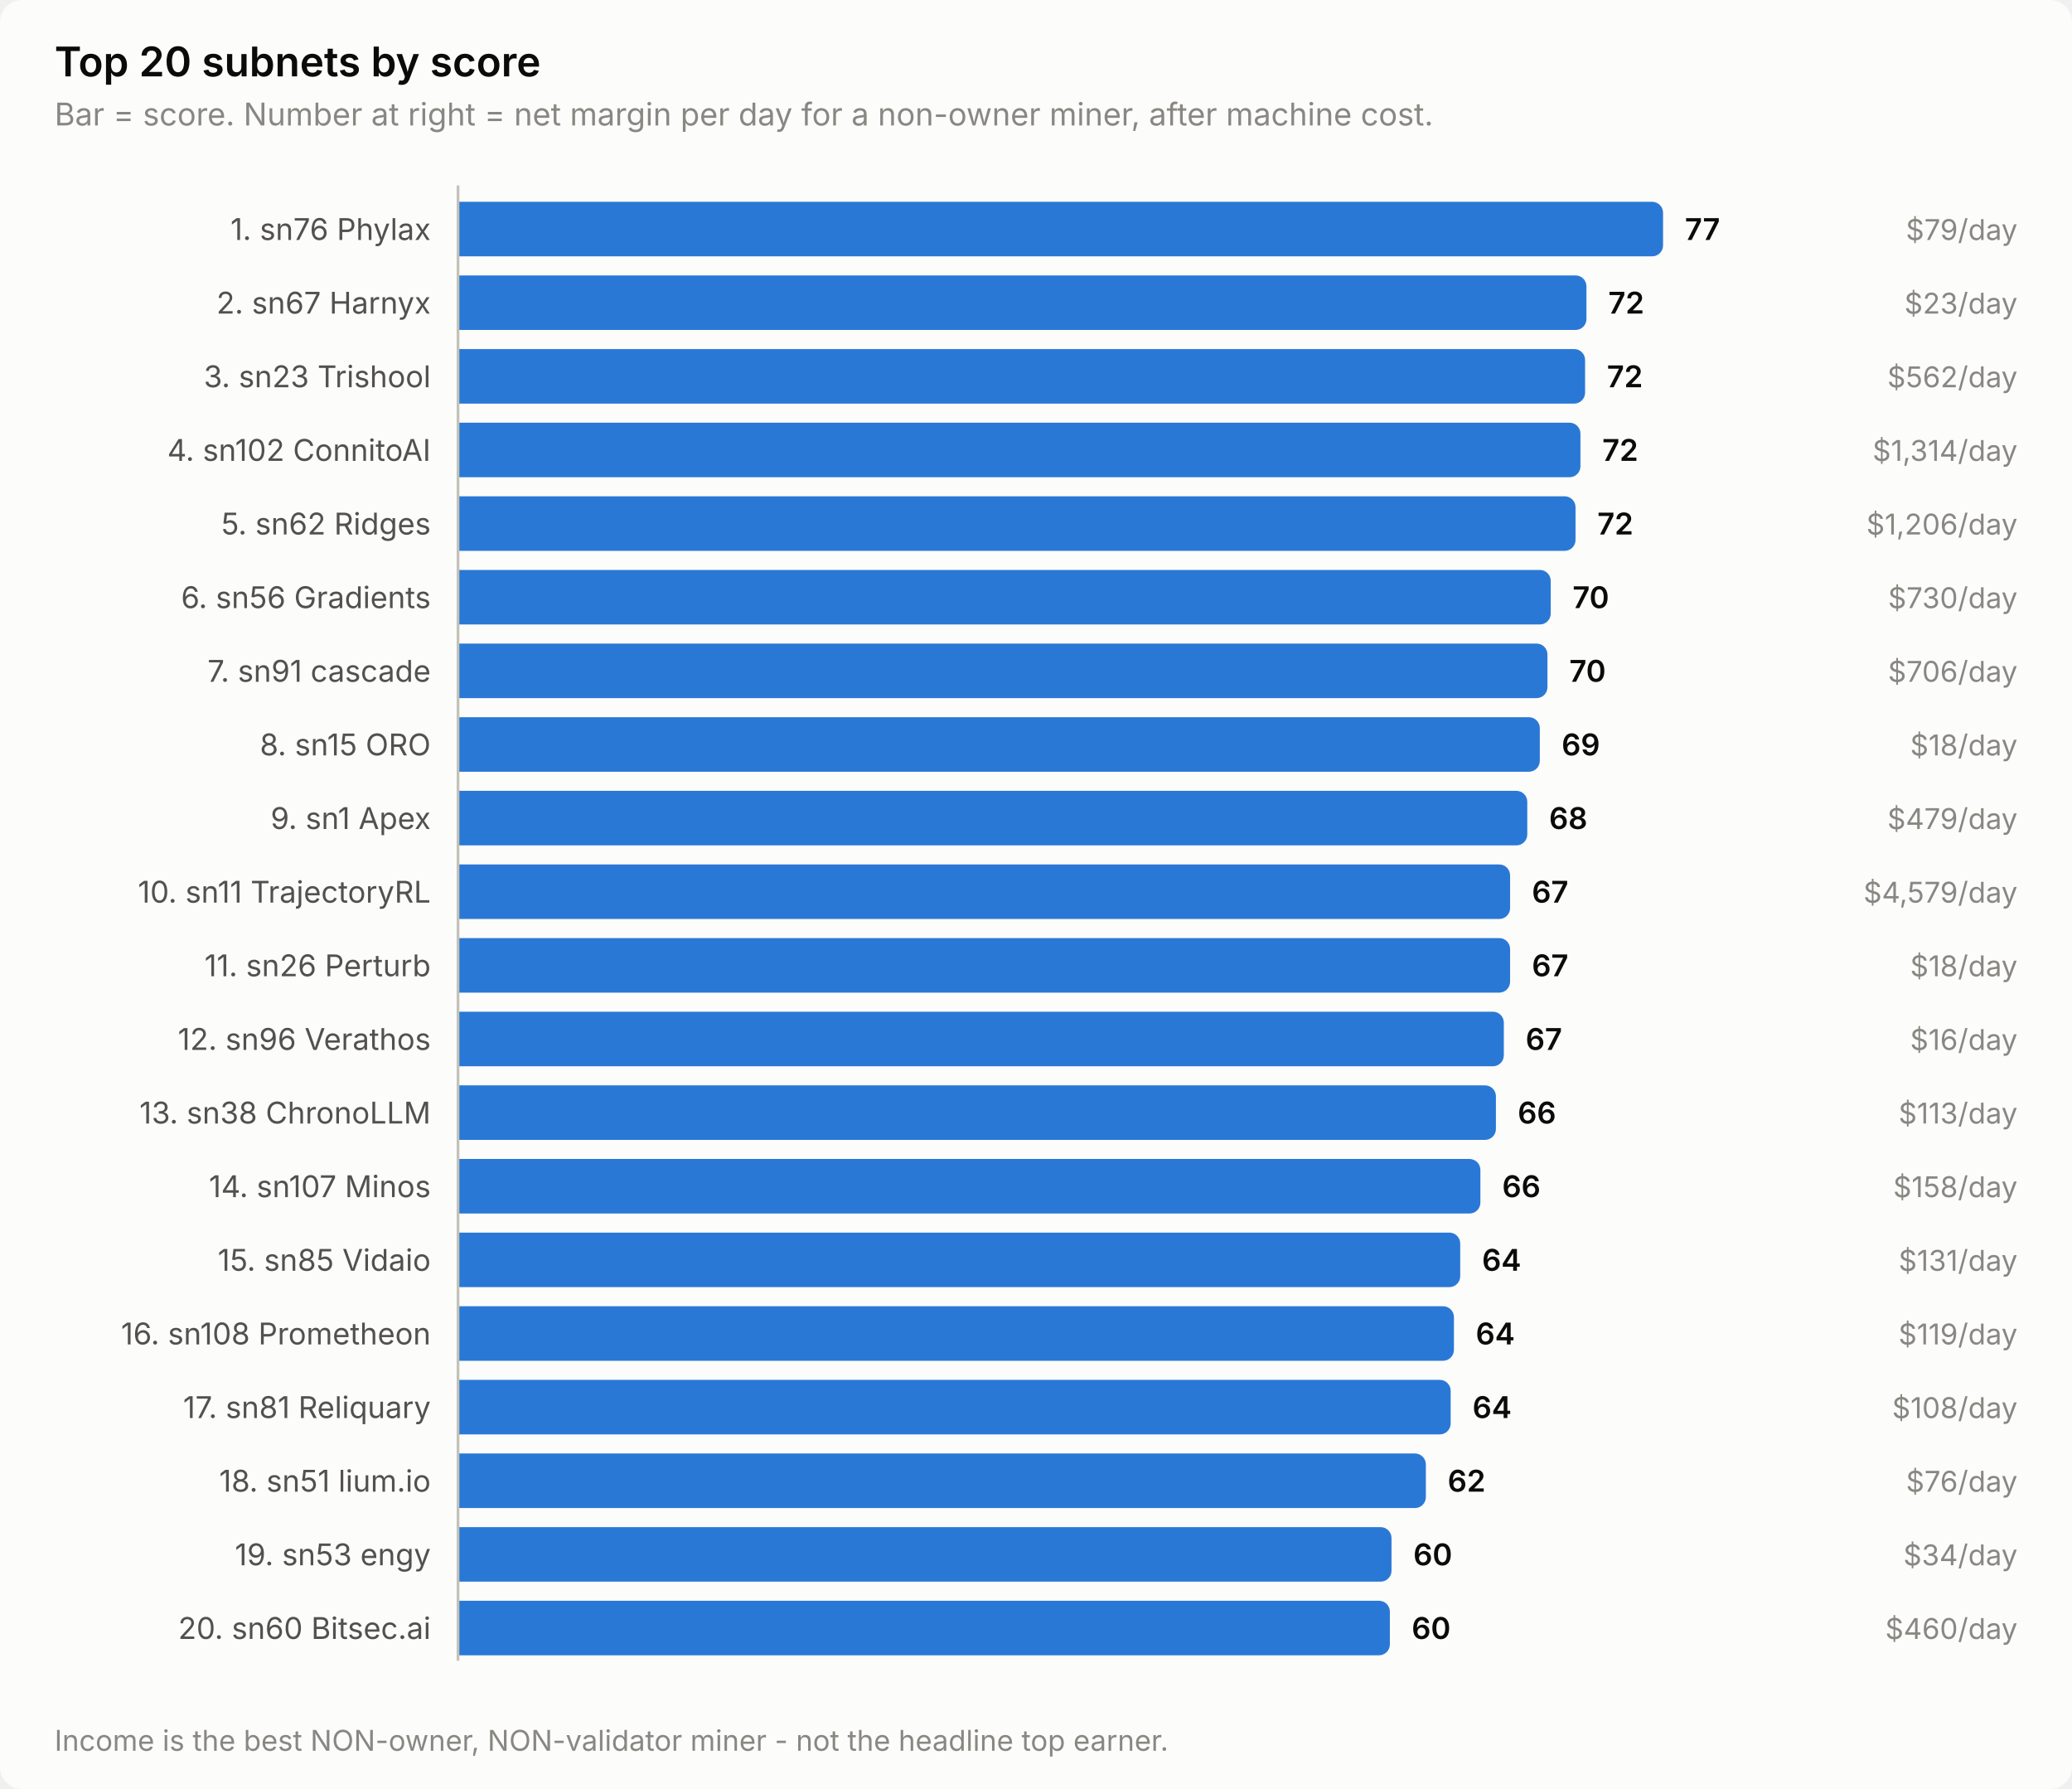
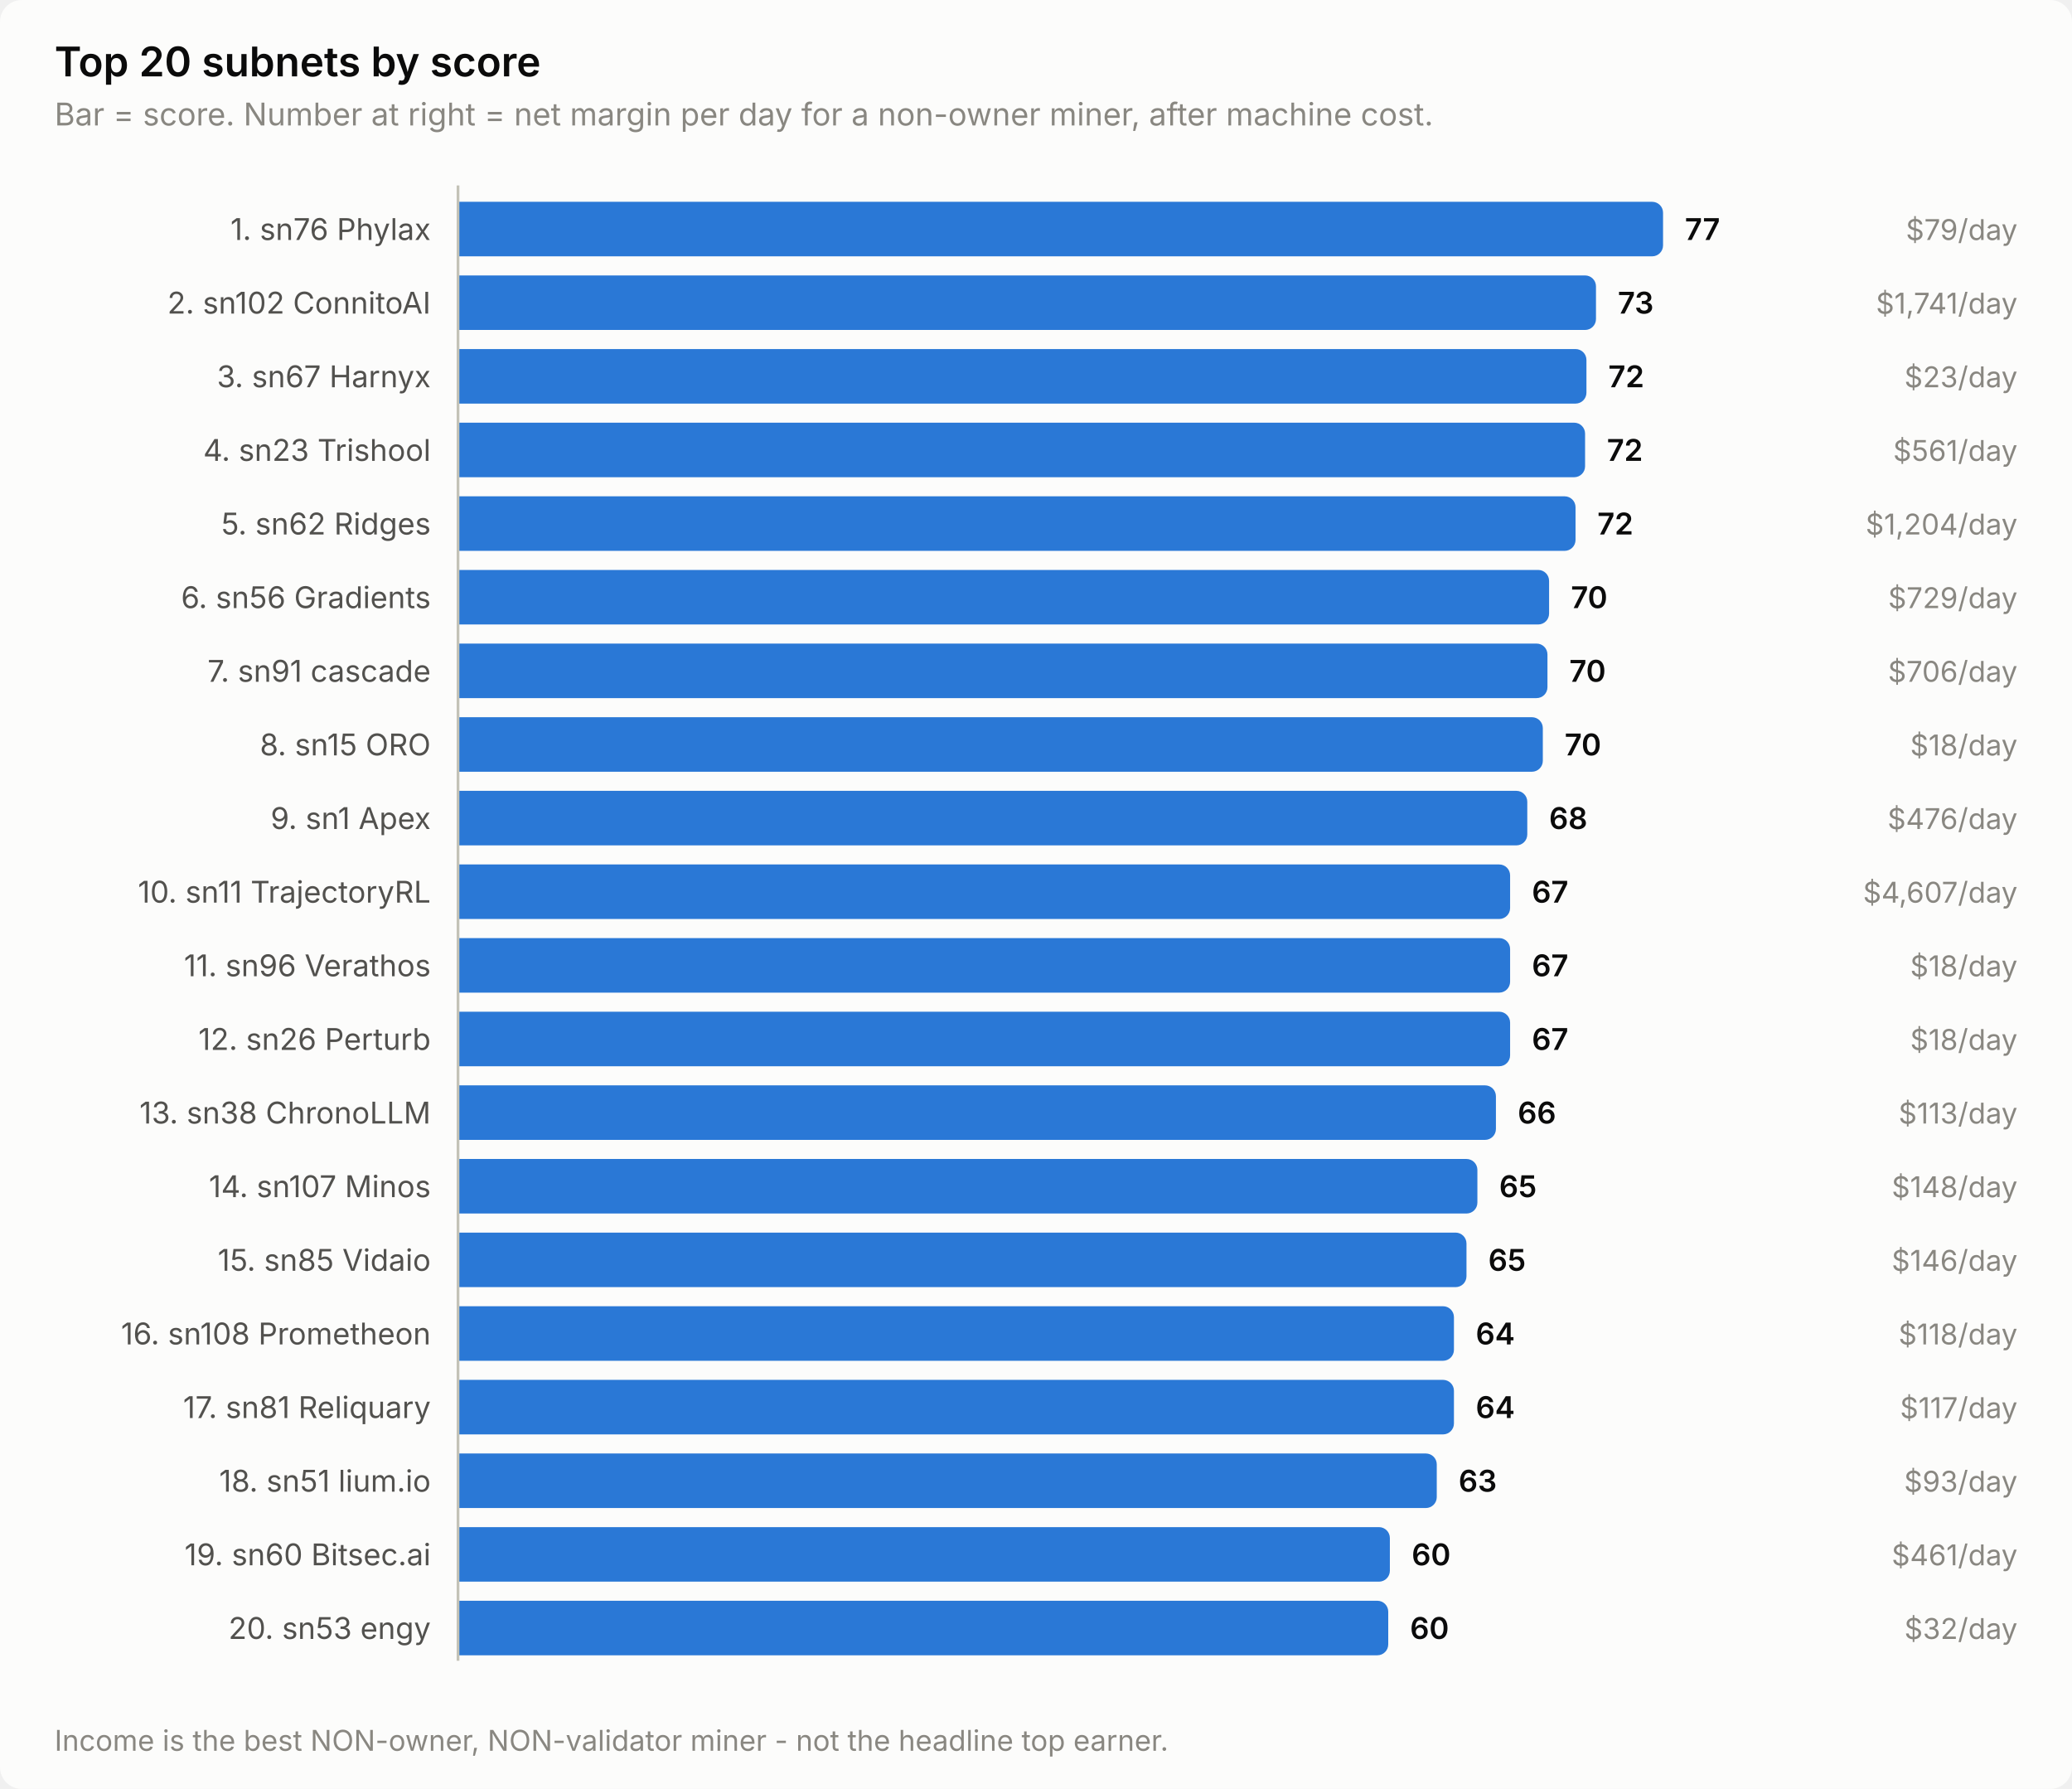
<svg xmlns="http://www.w3.org/2000/svg" width="760" height="656" viewBox="0 0 760 656" role="img" aria-label="Top 20 subnets by score">
  <style>
    text { font-family: system-ui, -apple-system, 'Segoe UI', sans-serif; }
    .t-title { font-size: 15px; font-weight: 600; }
    .t-sub { font-size: 11.5px; }
    .t-lab { font-size: 11px; }
    .t-val { font-size: 11px; font-weight: 600; font-variant-numeric: tabular-nums; }
    .t-tick { font-size: 10.5px; font-variant-numeric: tabular-nums; }

    .surface { fill: #fcfcfb; }
    .ink { fill: #0b0b0b; }
    .ink2 { fill: #52514e; }
    .muted { fill: #898781; }
    .grid { stroke: #e1e0d9; }
    .axis { stroke: #c3c2b7; }
    .accent { fill: #2a78d6; }
    .critical { fill: #d03b3b; }
    .deemph { fill: #d8d7d0; }

    @media (prefers-color-scheme: dark) {
      .surface { fill: #1a1a19; }
      .ink { fill: #ffffff; }
      .ink2 { fill: #c3c2b7; }
      .muted { fill: #898781; }
      .grid { stroke: #2c2c2a; }
      .axis { stroke: #383835; }
      .accent { fill: #3987e5; }
      .deemph { fill: #3a3a37; }
    }
</style>
  <rect class="surface" width="760" height="656" rx="8" />
  <text class="ink t-title" x="20" y="28">Top 20 subnets by score</text>
  <text class="muted t-sub" x="20" y="46">Bar = score. Number at right = net margin per day for a non-owner miner, after machine cost.</text>
  <text class="ink2 t-lab" x="158" y="88" text-anchor="end">1. sn76 Phylax</text>
  <path class="accent" d="M168.0,74.0 H606.0 a4.0,4.0 0 0 1 4.0,4.0 V90.0 a4.0,4.0 0 0 1 -4.0,4.0 H168.0 Z" />
  <text class="ink t-val" x="618.0" y="88">77</text>
  <text class="muted t-tick" x="740" y="88" text-anchor="end">$79/day</text>
-   <text class="ink2 t-lab" x="158" y="115" text-anchor="end">2. sn67 Harnyx</text>
-   <path class="accent" d="M168.0,101.0 H577.9 a4.0,4.0 0 0 1 4.0,4.0 V117.0 a4.0,4.0 0 0 1 -4.0,4.0 H168.0 Z" />
-   <text class="ink t-val" x="589.9" y="115">72</text>
-   <text class="muted t-tick" x="740" y="115" text-anchor="end">$23/day</text>
-   <text class="ink2 t-lab" x="158" y="142" text-anchor="end">3. sn23 Trishool</text>
-   <path class="accent" d="M168.0,128.0 H577.4 a4.0,4.0 0 0 1 4.0,4.0 V144.0 a4.0,4.0 0 0 1 -4.0,4.0 H168.0 Z" />
-   <text class="ink t-val" x="589.4" y="142">72</text>
-   <text class="muted t-tick" x="740" y="142" text-anchor="end">$562/day</text>
-   <text class="ink2 t-lab" x="158" y="169" text-anchor="end">4. sn102 ConnitoAI</text>
-   <path class="accent" d="M168.0,155.0 H575.7 a4.0,4.0 0 0 1 4.0,4.0 V171.0 a4.0,4.0 0 0 1 -4.0,4.0 H168.0 Z" />
-   <text class="ink t-val" x="587.7" y="169">72</text>
-   <text class="muted t-tick" x="740" y="169" text-anchor="end">$1,314/day</text>
+   <text class="ink2 t-lab" x="158" y="115" text-anchor="end">2. sn102 ConnitoAI</text>
+   <path class="accent" d="M168.0,101.0 H581.4 a4.0,4.0 0 0 1 4.0,4.0 V117.0 a4.0,4.0 0 0 1 -4.0,4.0 H168.0 Z" />
+   <text class="ink t-val" x="593.4" y="115">73</text>
+   <text class="muted t-tick" x="740" y="115" text-anchor="end">$1,741/day</text>
+   <text class="ink2 t-lab" x="158" y="142" text-anchor="end">3. sn67 Harnyx</text>
+   <path class="accent" d="M168.0,128.0 H577.9 a4.0,4.0 0 0 1 4.0,4.0 V144.0 a4.0,4.0 0 0 1 -4.0,4.0 H168.0 Z" />
+   <text class="ink t-val" x="589.9" y="142">72</text>
+   <text class="muted t-tick" x="740" y="142" text-anchor="end">$23/day</text>
+   <text class="ink2 t-lab" x="158" y="169" text-anchor="end">4. sn23 Trishool</text>
+   <path class="accent" d="M168.0,155.0 H577.4 a4.0,4.0 0 0 1 4.0,4.0 V171.0 a4.0,4.0 0 0 1 -4.0,4.0 H168.0 Z" />
+   <text class="ink t-val" x="589.4" y="169">72</text>
+   <text class="muted t-tick" x="740" y="169" text-anchor="end">$561/day</text>
  <text class="ink2 t-lab" x="158" y="196" text-anchor="end">5. sn62 Ridges</text>
  <path class="accent" d="M168.0,182.0 H573.9 a4.0,4.0 0 0 1 4.0,4.0 V198.0 a4.0,4.0 0 0 1 -4.0,4.0 H168.0 Z" />
  <text class="ink t-val" x="585.9" y="196">72</text>
-   <text class="muted t-tick" x="740" y="196" text-anchor="end">$1,206/day</text>
+   <text class="muted t-tick" x="740" y="196" text-anchor="end">$1,204/day</text>
  <text class="ink2 t-lab" x="158" y="223" text-anchor="end">6. sn56 Gradients</text>
-   <path class="accent" d="M168.0,209.0 H564.8 a4.0,4.0 0 0 1 4.0,4.0 V225.0 a4.0,4.0 0 0 1 -4.0,4.0 H168.0 Z" />
-   <text class="ink t-val" x="576.8" y="223">70</text>
-   <text class="muted t-tick" x="740" y="223" text-anchor="end">$730/day</text>
+   <path class="accent" d="M168.0,209.0 H564.2 a4.0,4.0 0 0 1 4.0,4.0 V225.0 a4.0,4.0 0 0 1 -4.0,4.0 H168.0 Z" />
+   <text class="ink t-val" x="576.2" y="223">70</text>
+   <text class="muted t-tick" x="740" y="223" text-anchor="end">$729/day</text>
  <text class="ink2 t-lab" x="158" y="250" text-anchor="end">7. sn91 cascade</text>
  <path class="accent" d="M168.0,236.0 H563.6 a4.0,4.0 0 0 1 4.0,4.0 V252.0 a4.0,4.0 0 0 1 -4.0,4.0 H168.0 Z" />
  <text class="ink t-val" x="575.6" y="250">70</text>
  <text class="muted t-tick" x="740" y="250" text-anchor="end">$706/day</text>
  <text class="ink2 t-lab" x="158" y="277" text-anchor="end">8. sn15 ORO</text>
-   <path class="accent" d="M168.0,263.0 H560.8 a4.0,4.0 0 0 1 4.0,4.0 V279.0 a4.0,4.0 0 0 1 -4.0,4.0 H168.0 Z" />
-   <text class="ink t-val" x="572.8" y="277">69</text>
+   <path class="accent" d="M168.0,263.0 H561.9 a4.0,4.0 0 0 1 4.0,4.0 V279.0 a4.0,4.0 0 0 1 -4.0,4.0 H168.0 Z" />
+   <text class="ink t-val" x="573.9" y="277">70</text>
  <text class="muted t-tick" x="740" y="277" text-anchor="end">$18/day</text>
  <text class="ink2 t-lab" x="158" y="304" text-anchor="end">9. sn1 Apex</text>
  <path class="accent" d="M168.0,290.0 H556.2 a4.0,4.0 0 0 1 4.0,4.0 V306.0 a4.0,4.0 0 0 1 -4.0,4.0 H168.0 Z" />
  <text class="ink t-val" x="568.2" y="304">68</text>
-   <text class="muted t-tick" x="740" y="304" text-anchor="end">$479/day</text>
+   <text class="muted t-tick" x="740" y="304" text-anchor="end">$476/day</text>
  <text class="ink2 t-lab" x="158" y="331" text-anchor="end">10. sn11 TrajectoryRL</text>
  <path class="accent" d="M168.0,317.0 H549.9 a4.0,4.0 0 0 1 4.0,4.0 V333.0 a4.0,4.0 0 0 1 -4.0,4.0 H168.0 Z" />
  <text class="ink t-val" x="561.9" y="331">67</text>
-   <text class="muted t-tick" x="740" y="331" text-anchor="end">$4,579/day</text>
-   <text class="ink2 t-lab" x="158" y="358" text-anchor="end">11. sn26 Perturb</text>
+   <text class="muted t-tick" x="740" y="331" text-anchor="end">$4,607/day</text>
+   <text class="ink2 t-lab" x="158" y="358" text-anchor="end">11. sn96 Verathos</text>
  <path class="accent" d="M168.0,344.0 H549.9 a4.0,4.0 0 0 1 4.0,4.0 V360.0 a4.0,4.0 0 0 1 -4.0,4.0 H168.0 Z" />
  <text class="ink t-val" x="561.9" y="358">67</text>
  <text class="muted t-tick" x="740" y="358" text-anchor="end">$18/day</text>
-   <text class="ink2 t-lab" x="158" y="385" text-anchor="end">12. sn96 Verathos</text>
-   <path class="accent" d="M168.0,371.0 H547.6 a4.0,4.0 0 0 1 4.0,4.0 V387.0 a4.0,4.0 0 0 1 -4.0,4.0 H168.0 Z" />
-   <text class="ink t-val" x="559.6" y="385">67</text>
-   <text class="muted t-tick" x="740" y="385" text-anchor="end">$16/day</text>
+   <text class="ink2 t-lab" x="158" y="385" text-anchor="end">12. sn26 Perturb</text>
+   <path class="accent" d="M168.0,371.0 H549.9 a4.0,4.0 0 0 1 4.0,4.0 V387.0 a4.0,4.0 0 0 1 -4.0,4.0 H168.0 Z" />
+   <text class="ink t-val" x="561.9" y="385">67</text>
+   <text class="muted t-tick" x="740" y="385" text-anchor="end">$18/day</text>
  <text class="ink2 t-lab" x="158" y="412" text-anchor="end">13. sn38 ChronoLLM</text>
  <path class="accent" d="M168.0,398.0 H544.7 a4.0,4.0 0 0 1 4.0,4.0 V414.0 a4.0,4.0 0 0 1 -4.0,4.0 H168.0 Z" />
  <text class="ink t-val" x="556.7" y="412">66</text>
  <text class="muted t-tick" x="740" y="412" text-anchor="end">$113/day</text>
  <text class="ink2 t-lab" x="158" y="439" text-anchor="end">14. sn107 Minos</text>
-   <path class="accent" d="M168.0,425.0 H539.0 a4.0,4.0 0 0 1 4.0,4.0 V441.0 a4.0,4.0 0 0 1 -4.0,4.0 H168.0 Z" />
-   <text class="ink t-val" x="551.0" y="439">66</text>
-   <text class="muted t-tick" x="740" y="439" text-anchor="end">$158/day</text>
+   <path class="accent" d="M168.0,425.0 H537.9 a4.0,4.0 0 0 1 4.0,4.0 V441.0 a4.0,4.0 0 0 1 -4.0,4.0 H168.0 Z" />
+   <text class="ink t-val" x="549.9" y="439">65</text>
+   <text class="muted t-tick" x="740" y="439" text-anchor="end">$148/day</text>
  <text class="ink2 t-lab" x="158" y="466" text-anchor="end">15. sn85 Vidaio</text>
-   <path class="accent" d="M168.0,452.0 H531.6 a4.0,4.0 0 0 1 4.0,4.0 V468.0 a4.0,4.0 0 0 1 -4.0,4.0 H168.0 Z" />
-   <text class="ink t-val" x="543.6" y="466">64</text>
-   <text class="muted t-tick" x="740" y="466" text-anchor="end">$131/day</text>
+   <path class="accent" d="M168.0,452.0 H533.9 a4.0,4.0 0 0 1 4.0,4.0 V468.0 a4.0,4.0 0 0 1 -4.0,4.0 H168.0 Z" />
+   <text class="ink t-val" x="545.9" y="466">65</text>
+   <text class="muted t-tick" x="740" y="466" text-anchor="end">$146/day</text>
  <text class="ink2 t-lab" x="158" y="493" text-anchor="end">16. sn108 Prometheon</text>
  <path class="accent" d="M168.0,479.0 H529.3 a4.0,4.0 0 0 1 4.0,4.0 V495.0 a4.0,4.0 0 0 1 -4.0,4.0 H168.0 Z" />
  <text class="ink t-val" x="541.3" y="493">64</text>
-   <text class="muted t-tick" x="740" y="493" text-anchor="end">$119/day</text>
+   <text class="muted t-tick" x="740" y="493" text-anchor="end">$118/day</text>
  <text class="ink2 t-lab" x="158" y="520" text-anchor="end">17. sn81 Reliquary</text>
-   <path class="accent" d="M168.0,506.0 H528.1 a4.0,4.0 0 0 1 4.0,4.0 V522.0 a4.0,4.0 0 0 1 -4.0,4.0 H168.0 Z" />
-   <text class="ink t-val" x="540.1" y="520">64</text>
-   <text class="muted t-tick" x="740" y="520" text-anchor="end">$108/day</text>
+   <path class="accent" d="M168.0,506.0 H529.3 a4.0,4.0 0 0 1 4.0,4.0 V522.0 a4.0,4.0 0 0 1 -4.0,4.0 H168.0 Z" />
+   <text class="ink t-val" x="541.3" y="520">64</text>
+   <text class="muted t-tick" x="740" y="520" text-anchor="end">$117/day</text>
  <text class="ink2 t-lab" x="158" y="547" text-anchor="end">18. sn51 lium.io</text>
-   <path class="accent" d="M168.0,533.0 H519.0 a4.0,4.0 0 0 1 4.0,4.0 V549.0 a4.0,4.0 0 0 1 -4.0,4.0 H168.0 Z" />
-   <text class="ink t-val" x="531.0" y="547">62</text>
-   <text class="muted t-tick" x="740" y="547" text-anchor="end">$76/day</text>
-   <text class="ink2 t-lab" x="158" y="574" text-anchor="end">19. sn53 engy</text>
-   <path class="accent" d="M168.0,560.0 H506.4 a4.0,4.0 0 0 1 4.0,4.0 V576.0 a4.0,4.0 0 0 1 -4.0,4.0 H168.0 Z" />
-   <text class="ink t-val" x="518.4" y="574">60</text>
-   <text class="muted t-tick" x="740" y="574" text-anchor="end">$34/day</text>
-   <text class="ink2 t-lab" x="158" y="601" text-anchor="end">20. sn60 Bitsec.ai</text>
-   <path class="accent" d="M168.0,587.0 H505.8 a4.0,4.0 0 0 1 4.0,4.0 V603.0 a4.0,4.0 0 0 1 -4.0,4.0 H168.0 Z" />
-   <text class="ink t-val" x="517.8" y="601">60</text>
-   <text class="muted t-tick" x="740" y="601" text-anchor="end">$460/day</text>
+   <path class="accent" d="M168.0,533.0 H523.0 a4.0,4.0 0 0 1 4.0,4.0 V549.0 a4.0,4.0 0 0 1 -4.0,4.0 H168.0 Z" />
+   <text class="ink t-val" x="535.0" y="547">63</text>
+   <text class="muted t-tick" x="740" y="547" text-anchor="end">$93/day</text>
+   <text class="ink2 t-lab" x="158" y="574" text-anchor="end">19. sn60 Bitsec.ai</text>
+   <path class="accent" d="M168.0,560.0 H505.8 a4.0,4.0 0 0 1 4.0,4.0 V576.0 a4.0,4.0 0 0 1 -4.0,4.0 H168.0 Z" />
+   <text class="ink t-val" x="517.8" y="574">60</text>
+   <text class="muted t-tick" x="740" y="574" text-anchor="end">$461/day</text>
+   <text class="ink2 t-lab" x="158" y="601" text-anchor="end">20. sn53 engy</text>
+   <path class="accent" d="M168.0,587.0 H505.2 a4.0,4.0 0 0 1 4.0,4.0 V603.0 a4.0,4.0 0 0 1 -4.0,4.0 H168.0 Z" />
+   <text class="ink t-val" x="517.2" y="601">60</text>
+   <text class="muted t-tick" x="740" y="601" text-anchor="end">$32/day</text>
  <line class="axis" x1="168" y1="68" x2="168" y2="609" stroke-width="1" />
  <text class="muted t-tick" x="20" y="642">Income is the best NON-owner, NON-validator miner - not the headline top earner.</text>
</svg>
